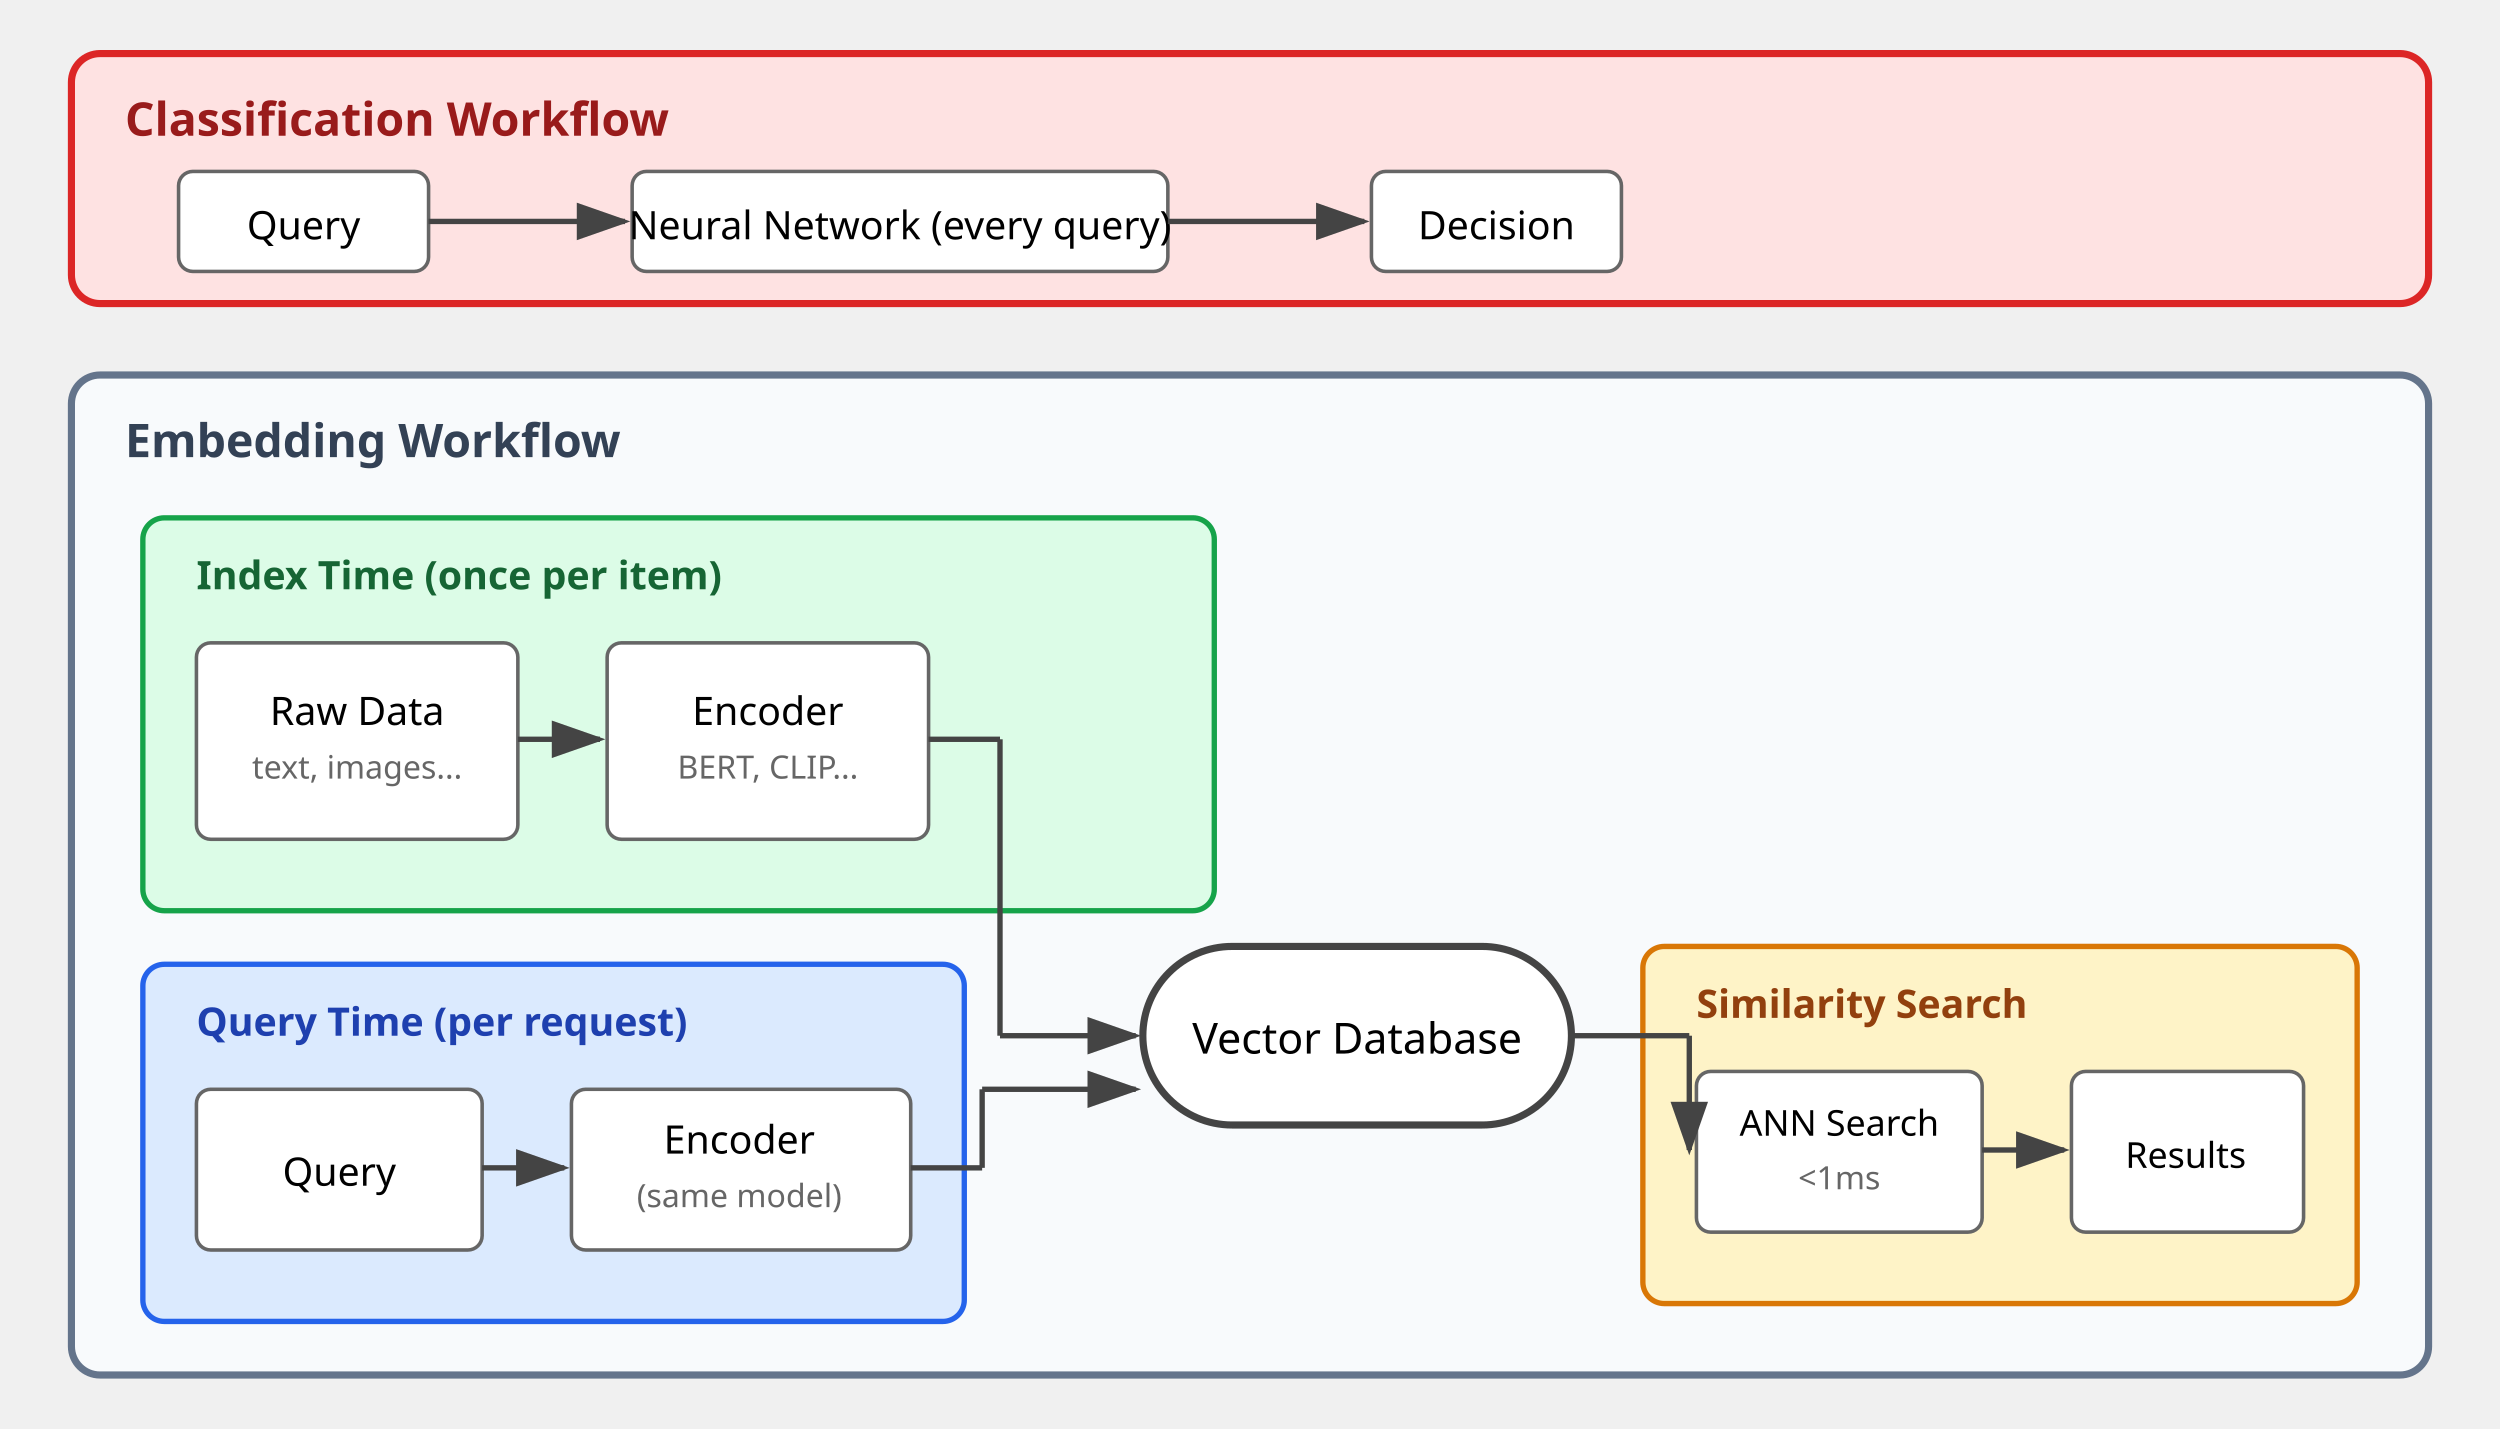
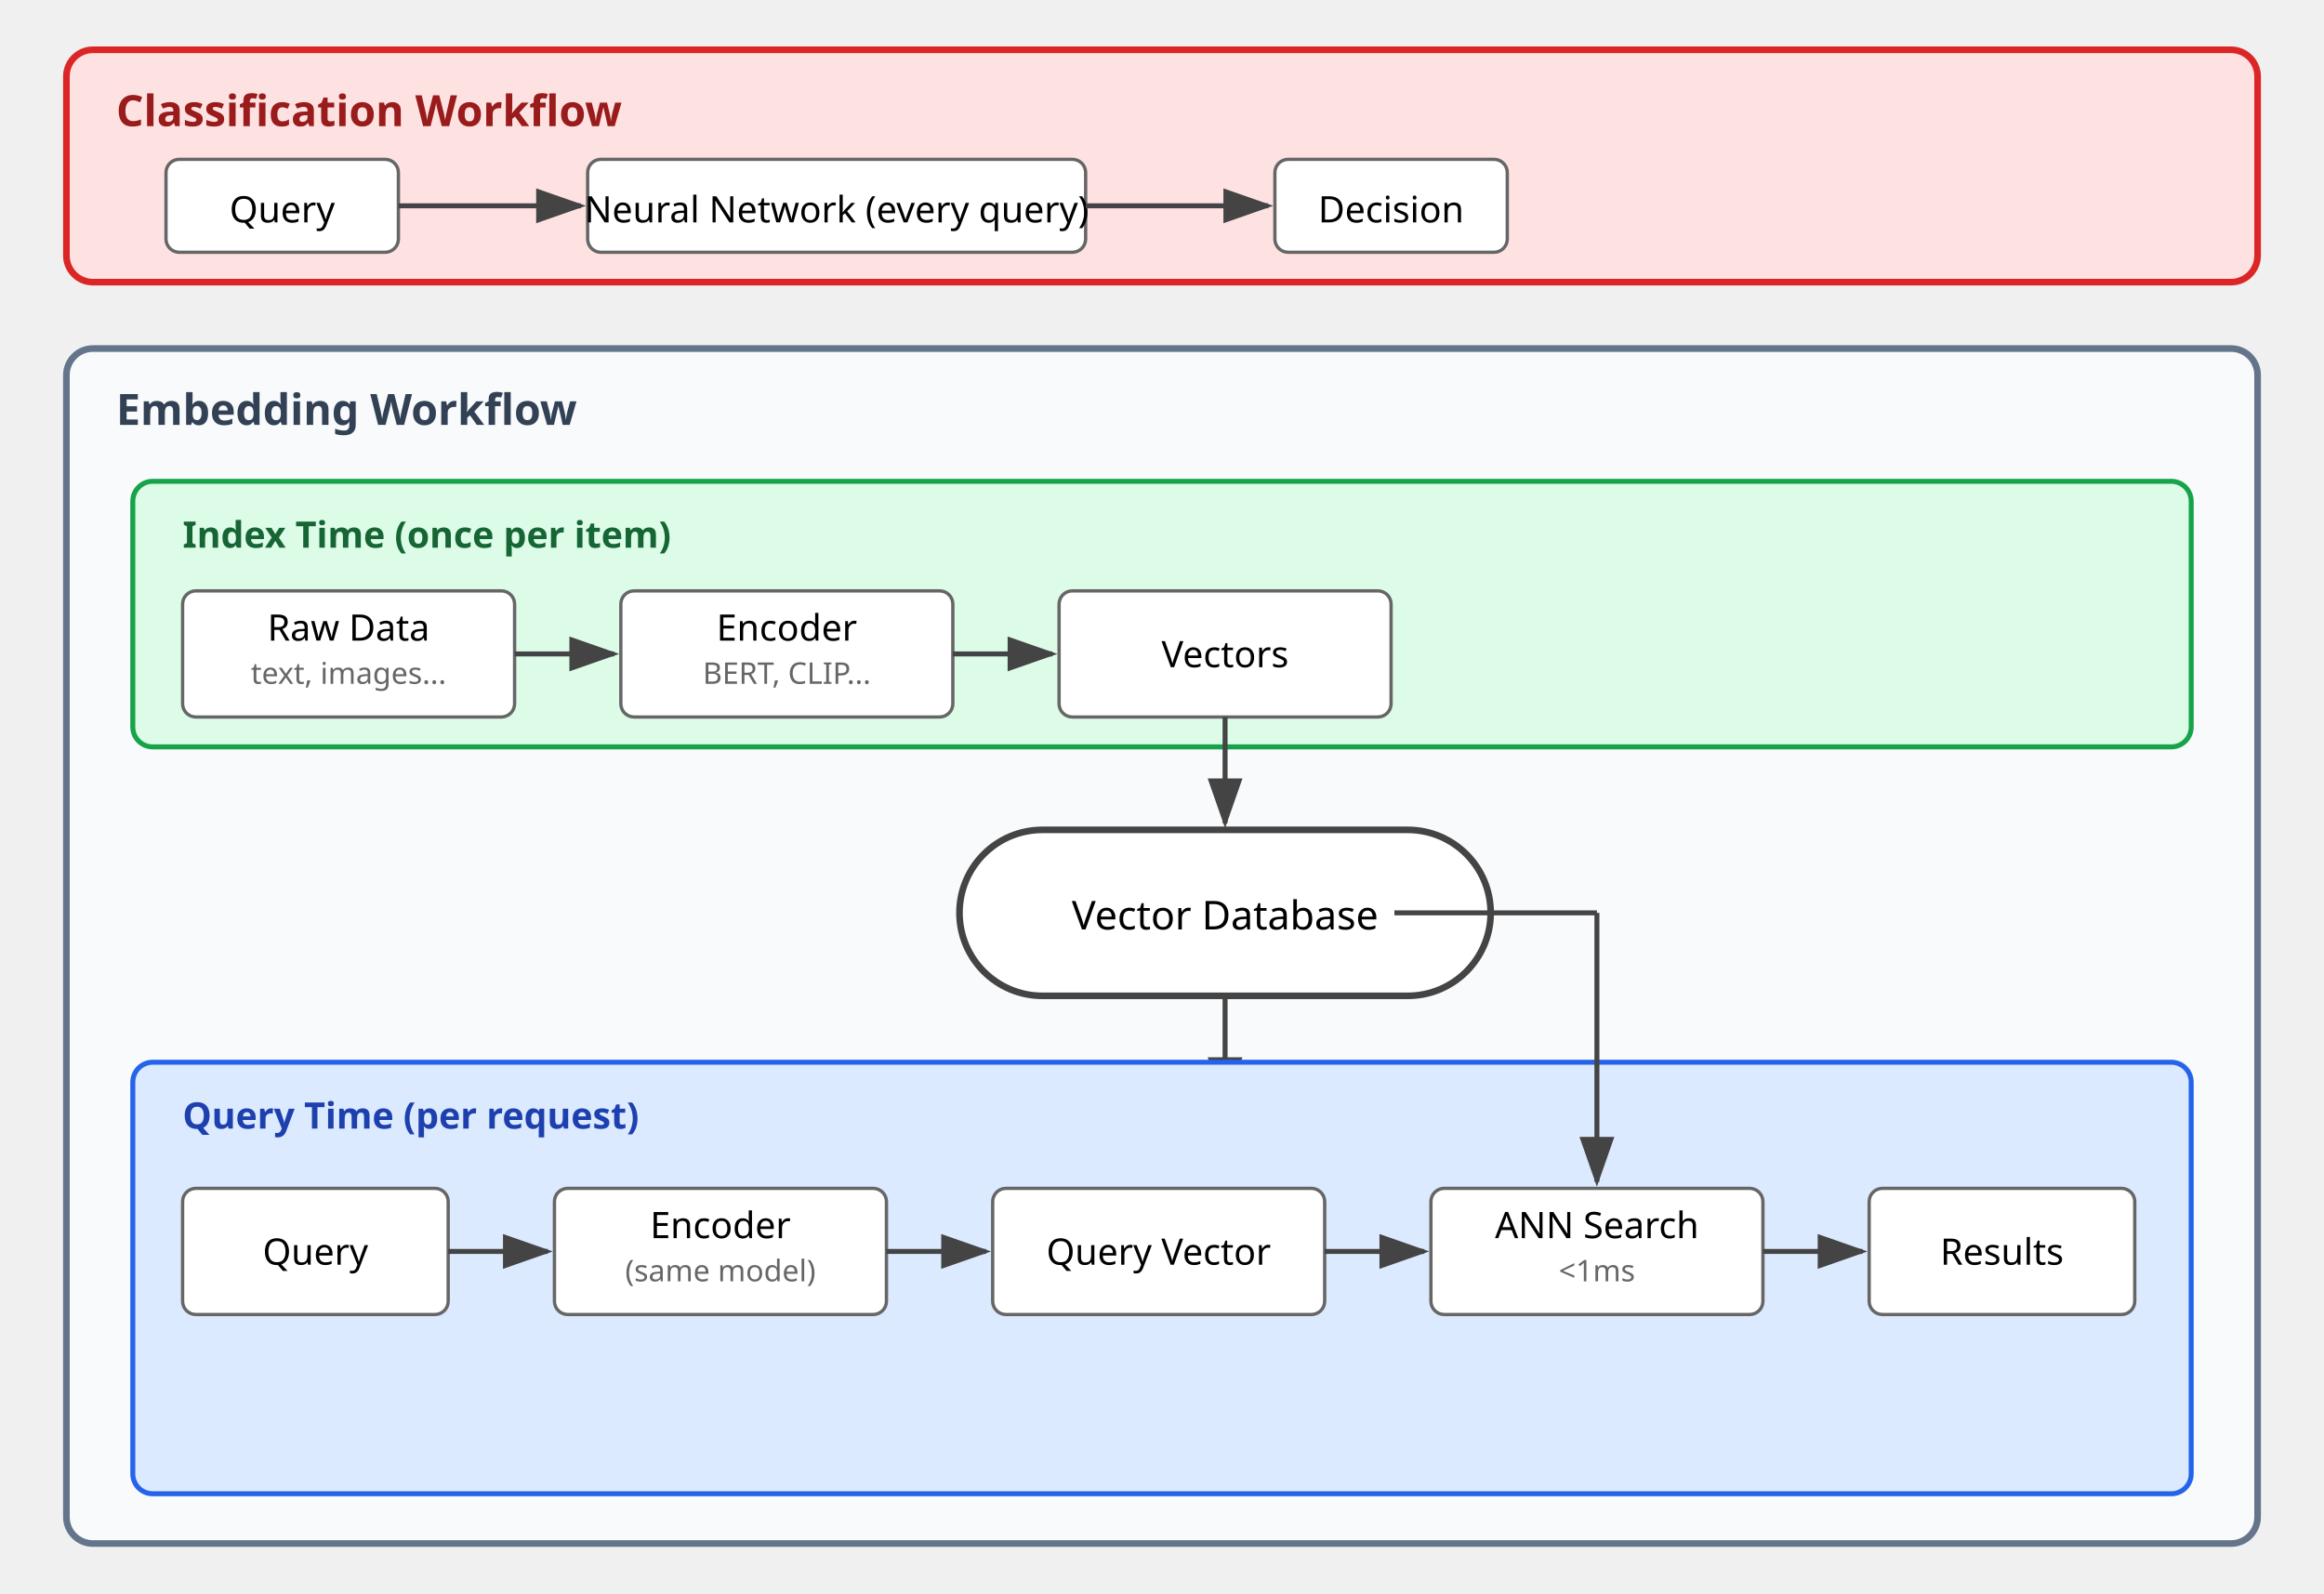
- <svg xmlns="http://www.w3.org/2000/svg" viewBox="0 0 700 400">
+ <svg xmlns="http://www.w3.org/2000/svg" viewBox="0 0 700 480">
  <defs>
    <marker id="arrow" markerWidth="10" markerHeight="7" refX="9" refY="3.5" orient="auto">
      <polygon points="0 0, 10 3.5, 0 7" fill="#444" />
    </marker>
  </defs>
  <rect x="20" y="15" width="660" height="70" rx="8" fill="#fee2e2" stroke="#dc2626" stroke-width="2" />
  <text x="35" y="38" font-family="system-ui, sans-serif" font-size="13" font-weight="600" fill="#991b1b">Classification Workflow</text>
  <rect x="50" y="48" width="70" height="28" rx="4" fill="#fff" stroke="#666" />
  <text x="85" y="67" font-family="system-ui, sans-serif" font-size="11" text-anchor="middle">Query</text>
  <line x1="120" y1="62" x2="175" y2="62" stroke="#444" stroke-width="1.5" marker-end="url(#arrow)" />
  <rect x="177" y="48" width="150" height="28" rx="4" fill="#fff" stroke="#666" />
  <text x="252" y="67" font-family="system-ui, sans-serif" font-size="11" text-anchor="middle">Neural Network (every query)</text>
  <line x1="327" y1="62" x2="382" y2="62" stroke="#444" stroke-width="1.5" marker-end="url(#arrow)" />
  <rect x="384" y="48" width="70" height="28" rx="4" fill="#fff" stroke="#666" />
  <text x="419" y="67" font-family="system-ui, sans-serif" font-size="11" text-anchor="middle">Decision</text>
-   <rect x="20" y="105" width="660" height="280" rx="8" fill="#f8fafc" stroke="#64748b" stroke-width="2" />
+   <rect x="20" y="105" width="660" height="360" rx="8" fill="#f8fafc" stroke="#64748b" stroke-width="2" />
  <text x="35" y="128" font-family="system-ui, sans-serif" font-size="13" font-weight="600" fill="#334155">Embedding Workflow</text>
-   <rect x="40" y="145" width="300" height="110" rx="6" fill="#dcfce7" stroke="#16a34a" stroke-width="1.5" />
+   <rect x="40" y="145" width="620" height="80" rx="6" fill="#dcfce7" stroke="#16a34a" stroke-width="1.5" />
  <text x="55" y="165" font-family="system-ui, sans-serif" font-size="11" font-weight="600" fill="#166534">Index Time (once per item)</text>
-   <rect x="55" y="180" width="90" height="55" rx="4" fill="#fff" stroke="#666" />
-   <text x="100" y="203" font-family="system-ui, sans-serif" font-size="11" text-anchor="middle">Raw Data</text>
-   <text x="100" y="218" font-family="system-ui, sans-serif" font-size="9" text-anchor="middle" fill="#666">text, images...</text>
-   <line x1="145" y1="207" x2="168" y2="207" stroke="#444" stroke-width="1.5" marker-end="url(#arrow)" />
-   <rect x="170" y="180" width="90" height="55" rx="4" fill="#fff" stroke="#666" />
-   <text x="215" y="203" font-family="system-ui, sans-serif" font-size="11" text-anchor="middle">Encoder</text>
-   <text x="215" y="218" font-family="system-ui, sans-serif" font-size="9" text-anchor="middle" fill="#666">BERT, CLIP...</text>
-   <line x1="260" y1="207" x2="280" y2="207" stroke="#444" stroke-width="1.5" />
-   <line x1="280" y1="207" x2="280" y2="290" stroke="#444" stroke-width="1.5" />
-   <line x1="280" y1="290" x2="318" y2="290" stroke="#444" stroke-width="1.5" marker-end="url(#arrow)" />
-   <rect x="320" y="265" width="120" height="50" rx="25" fill="#fff" stroke="#444" stroke-width="2" />
-   <text x="380" y="295" font-family="system-ui, sans-serif" font-size="12" text-anchor="middle" font-weight="500">Vector Database</text>
-   <rect x="40" y="270" width="230" height="100" rx="6" fill="#dbeafe" stroke="#2563eb" stroke-width="1.5" />
-   <text x="55" y="290" font-family="system-ui, sans-serif" font-size="11" font-weight="600" fill="#1e40af">Query Time (per request)</text>
-   <rect x="55" y="305" width="80" height="45" rx="4" fill="#fff" stroke="#666" />
-   <text x="95" y="332" font-family="system-ui, sans-serif" font-size="11" text-anchor="middle">Query</text>
-   <line x1="135" y1="327" x2="158" y2="327" stroke="#444" stroke-width="1.5" marker-end="url(#arrow)" />
-   <rect x="160" y="305" width="95" height="45" rx="4" fill="#fff" stroke="#666" />
-   <text x="207" y="323" font-family="system-ui, sans-serif" font-size="11" text-anchor="middle">Encoder</text>
-   <text x="207" y="338" font-family="system-ui, sans-serif" font-size="9" text-anchor="middle" fill="#666">(same model)</text>
-   <line x1="255" y1="327" x2="275" y2="327" stroke="#444" stroke-width="1.5" />
-   <line x1="275" y1="327" x2="275" y2="305" stroke="#444" stroke-width="1.5" />
-   <line x1="275" y1="305" x2="318" y2="305" stroke="#444" stroke-width="1.5" marker-end="url(#arrow)" />
-   <rect x="460" y="265" width="200" height="100" rx="6" fill="#fef3c7" stroke="#d97706" stroke-width="1.5" />
-   <text x="475" y="285" font-family="system-ui, sans-serif" font-size="11" font-weight="600" fill="#92400e">Similarity Search</text>
-   <rect x="475" y="300" width="80" height="45" rx="4" fill="#fff" stroke="#666" />
-   <text x="515" y="318" font-family="system-ui, sans-serif" font-size="10" text-anchor="middle">ANN Search</text>
-   <text x="515" y="333" font-family="system-ui, sans-serif" font-size="9" text-anchor="middle" fill="#666">&lt;1ms</text>
-   <line x1="555" y1="322" x2="578" y2="322" stroke="#444" stroke-width="1.5" marker-end="url(#arrow)" />
-   <rect x="580" y="300" width="65" height="45" rx="4" fill="#fff" stroke="#666" />
-   <text x="612" y="327" font-family="system-ui, sans-serif" font-size="10" text-anchor="middle">Results</text>
-   <line x1="440" y1="290" x2="473" y2="290" stroke="#444" stroke-width="1.5" />
-   <line x1="473" y1="290" x2="473" y2="322" stroke="#444" stroke-width="1.5" marker-end="url(#arrow)" />
+   <rect x="55" y="178" width="100" height="38" rx="4" fill="#fff" stroke="#666" />
+   <text x="105" y="193" font-family="system-ui, sans-serif" font-size="11" text-anchor="middle">Raw Data</text>
+   <text x="105" y="206" font-family="system-ui, sans-serif" font-size="9" text-anchor="middle" fill="#666">text, images...</text>
+   <line x1="155" y1="197" x2="185" y2="197" stroke="#444" stroke-width="1.5" marker-end="url(#arrow)" />
+   <rect x="187" y="178" width="100" height="38" rx="4" fill="#fff" stroke="#666" />
+   <text x="237" y="193" font-family="system-ui, sans-serif" font-size="11" text-anchor="middle">Encoder</text>
+   <text x="237" y="206" font-family="system-ui, sans-serif" font-size="9" text-anchor="middle" fill="#666">BERT, CLIP...</text>
+   <line x1="287" y1="197" x2="317" y2="197" stroke="#444" stroke-width="1.5" marker-end="url(#arrow)" />
+   <rect x="319" y="178" width="100" height="38" rx="4" fill="#fff" stroke="#666" />
+   <text x="369" y="201" font-family="system-ui, sans-serif" font-size="11" text-anchor="middle">Vectors</text>
+   <line x1="369" y1="216" x2="369" y2="248" stroke="#444" stroke-width="1.5" marker-end="url(#arrow)" />
+   <rect x="289" y="250" width="160" height="50" rx="25" fill="#fff" stroke="#444" stroke-width="2" />
+   <text x="369" y="280" font-family="system-ui, sans-serif" font-size="12" text-anchor="middle" font-weight="500">Vector Database</text>
+   <line x1="369" y1="300" x2="369" y2="332" stroke="#444" stroke-width="1.5" marker-end="url(#arrow)" />
+   <rect x="40" y="320" width="620" height="130" rx="6" fill="#dbeafe" stroke="#2563eb" stroke-width="1.5" />
+   <text x="55" y="340" font-family="system-ui, sans-serif" font-size="11" font-weight="600" fill="#1e40af">Query Time (per request)</text>
+   <rect x="55" y="358" width="80" height="38" rx="4" fill="#fff" stroke="#666" />
+   <text x="95" y="381" font-family="system-ui, sans-serif" font-size="11" text-anchor="middle">Query</text>
+   <line x1="135" y1="377" x2="165" y2="377" stroke="#444" stroke-width="1.5" marker-end="url(#arrow)" />
+   <rect x="167" y="358" width="100" height="38" rx="4" fill="#fff" stroke="#666" />
+   <text x="217" y="373" font-family="system-ui, sans-serif" font-size="11" text-anchor="middle">Encoder</text>
+   <text x="217" y="386" font-family="system-ui, sans-serif" font-size="9" text-anchor="middle" fill="#666">(same model)</text>
+   <line x1="267" y1="377" x2="297" y2="377" stroke="#444" stroke-width="1.5" marker-end="url(#arrow)" />
+   <rect x="299" y="358" width="100" height="38" rx="4" fill="#fff" stroke="#666" />
+   <text x="349" y="381" font-family="system-ui, sans-serif" font-size="11" text-anchor="middle">Query Vector</text>
+   <line x1="399" y1="377" x2="429" y2="377" stroke="#444" stroke-width="1.5" marker-end="url(#arrow)" />
+   <rect x="431" y="358" width="100" height="38" rx="4" fill="#fff" stroke="#666" />
+   <text x="481" y="373" font-family="system-ui, sans-serif" font-size="11" text-anchor="middle">ANN Search</text>
+   <text x="481" y="386" font-family="system-ui, sans-serif" font-size="9" text-anchor="middle" fill="#666">&lt;1ms</text>
+   <line x1="531" y1="377" x2="561" y2="377" stroke="#444" stroke-width="1.5" marker-end="url(#arrow)" />
+   <rect x="563" y="358" width="80" height="38" rx="4" fill="#fff" stroke="#666" />
+   <text x="603" y="381" font-family="system-ui, sans-serif" font-size="11" text-anchor="middle">Results</text>
+   <line x1="420" y1="275" x2="481" y2="275" stroke="#444" stroke-width="1.5" />
+   <line x1="481" y1="275" x2="481" y2="356" stroke="#444" stroke-width="1.5" marker-end="url(#arrow)" />
</svg>
